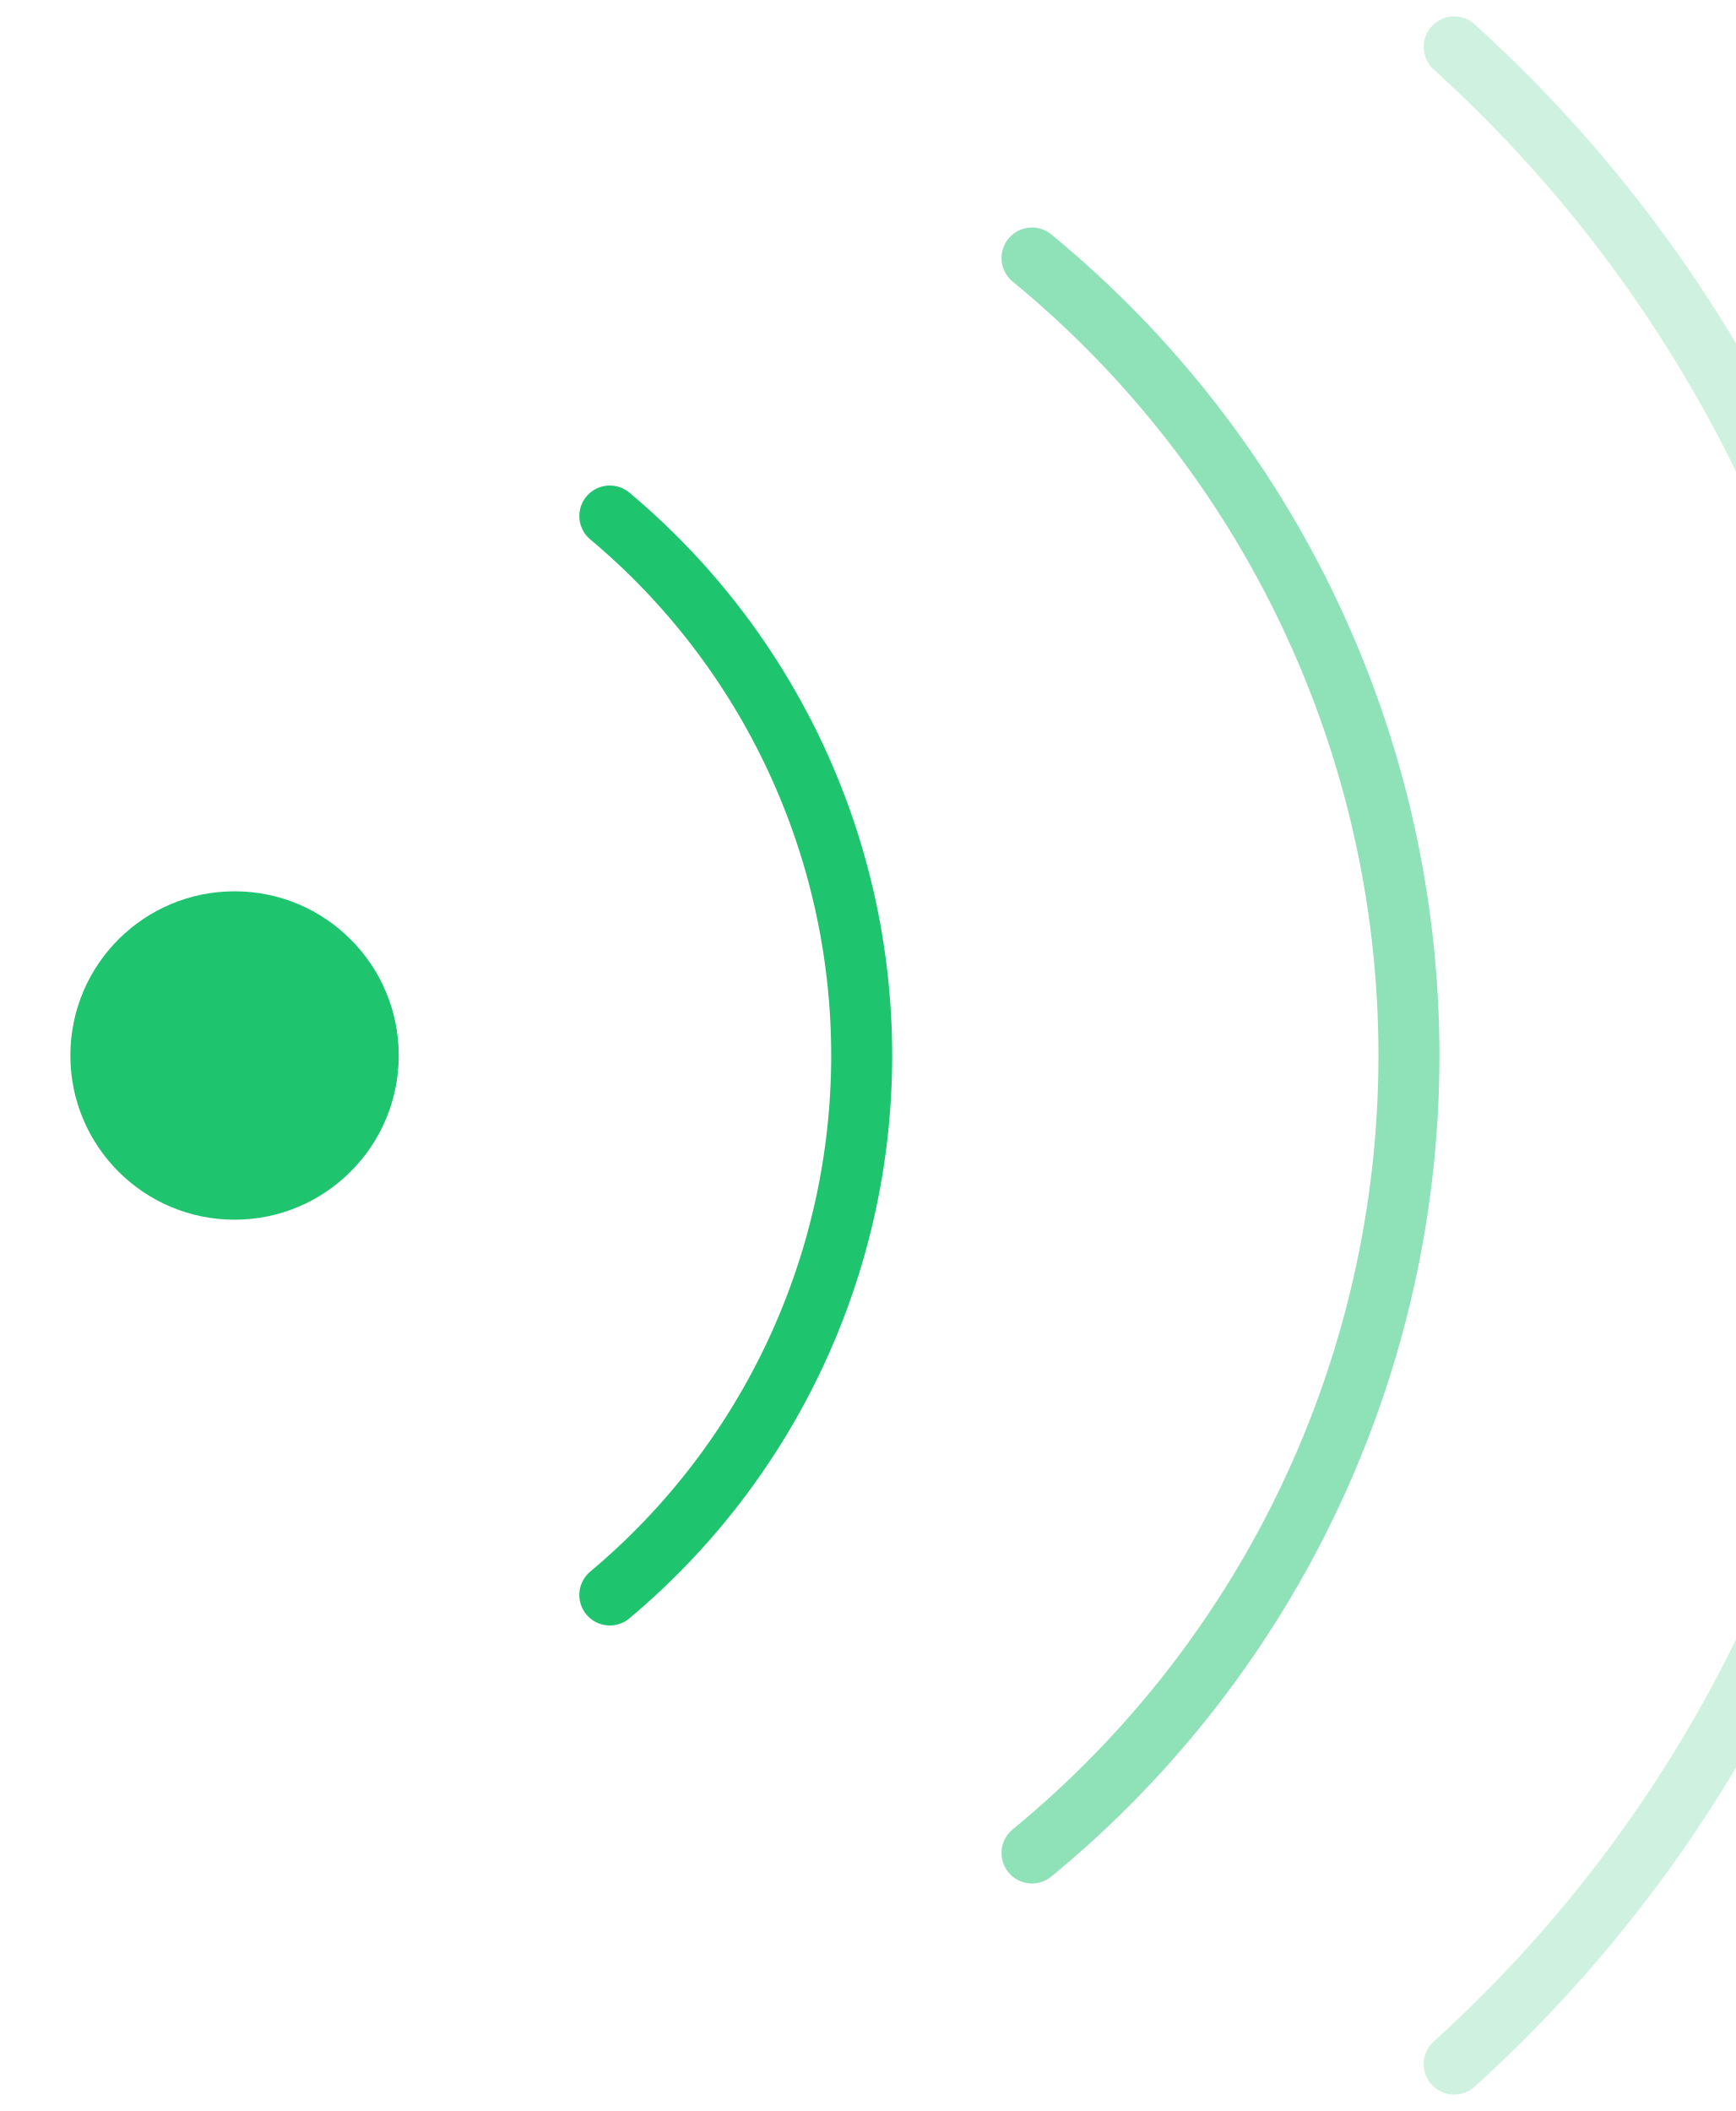
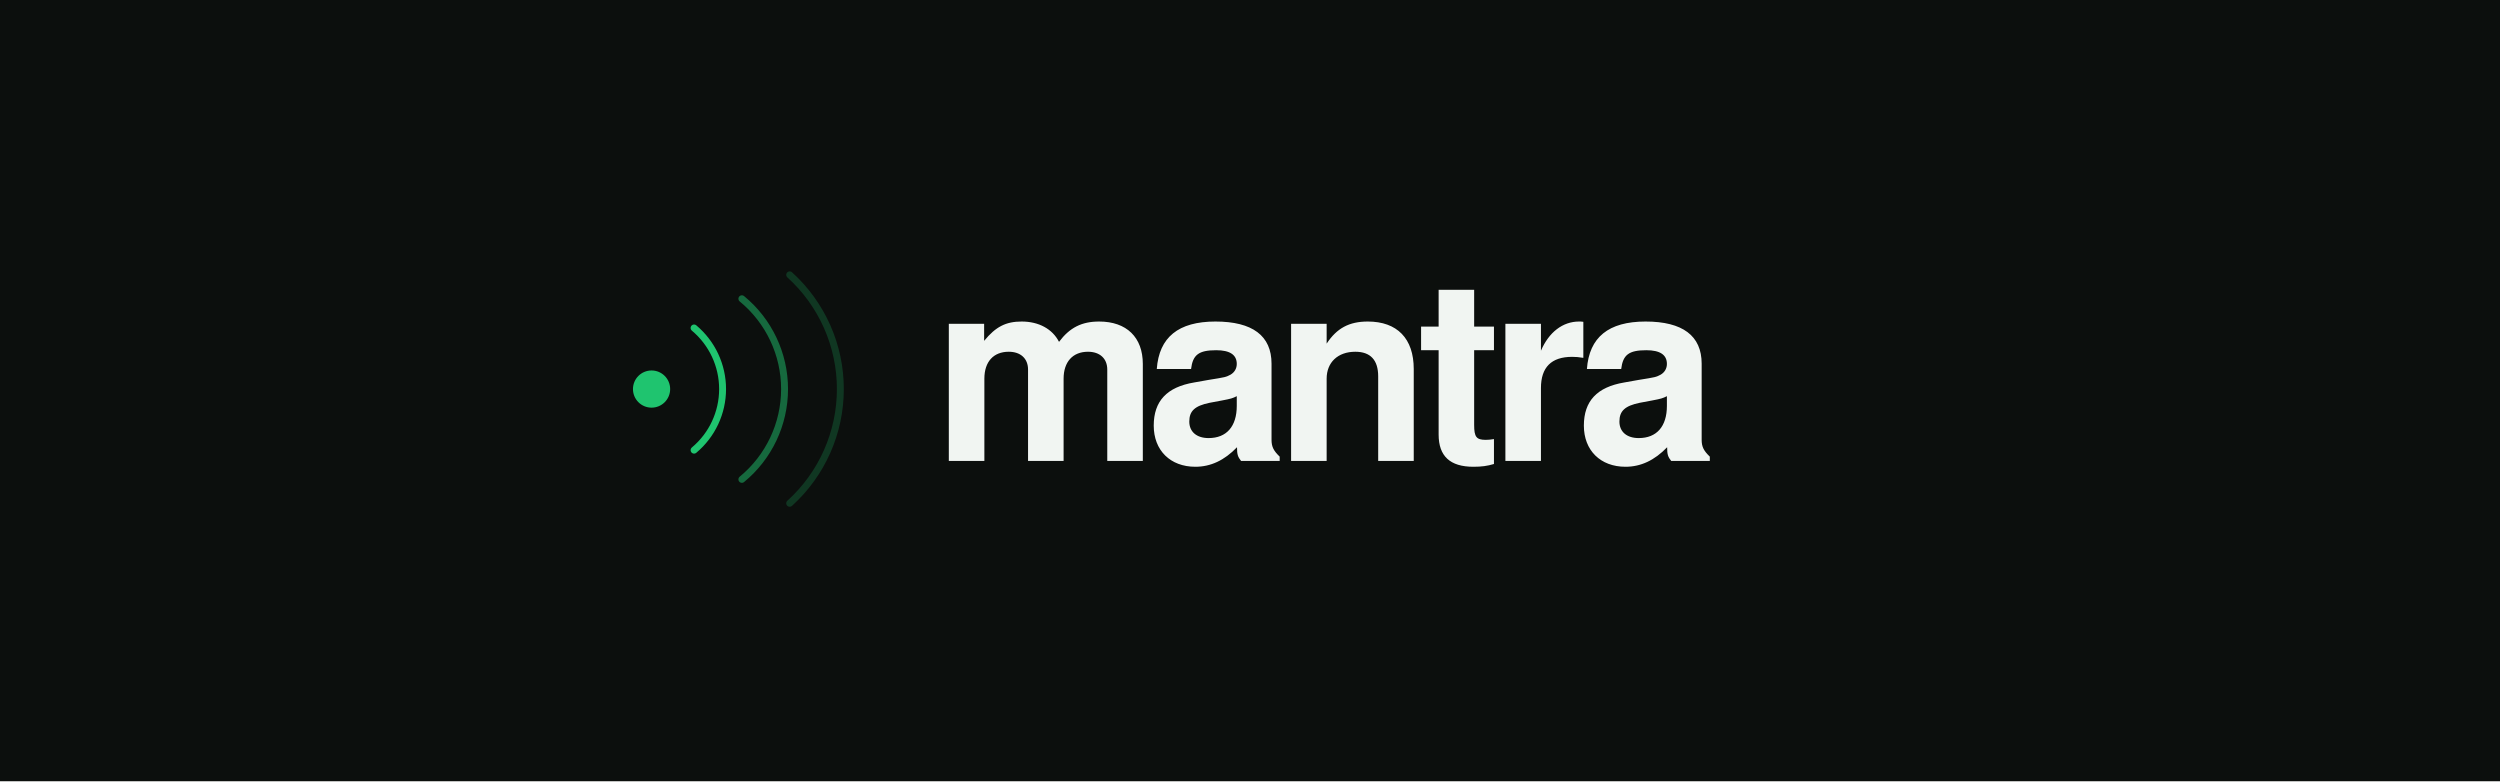
- <svg xmlns="http://www.w3.org/2000/svg" width="74" height="90" viewBox="0 0 74 90" fill="none">
-   <circle cx="10" cy="45" r="7" fill="#1FC46F" />
-   <path d="M26 22 A 30 30 0 0 1 26 68" stroke="#1FC46F" stroke-width="2.6" fill="none" stroke-linecap="round" />
-   <path d="M44 11 A 44 44 0 0 1 44 79" stroke="#1FC46F" stroke-width="2.6" fill="none" stroke-linecap="round" opacity="0.5" />
-   <path d="M62 2 A 58 58 0 0 1 62 88" stroke="#1FC46F" stroke-width="2.6" fill="none" stroke-linecap="round" opacity="0.22" />
+ <svg xmlns="http://www.w3.org/2000/svg" width="1280" height="400" viewBox="0 0 1280 400" fill="none">
+   <rect width="1280" height="400" fill="#0C0F0D" />
+   <g transform="translate(320 138) scale(1.36)">
+     <circle cx="10" cy="45" r="7" fill="#1FC46F" />
+     <path d="M26 22 A 30 30 0 0 1 26 68" stroke="#1FC46F" stroke-width="2.6" fill="none" stroke-linecap="round" />
+     <path d="M44 11 A 44 44 0 0 1 44 79" stroke="#1FC46F" stroke-width="2.6" fill="none" stroke-linecap="round" opacity="0.5" />
+     <path d="M62 2 A 58 58 0 0 1 62 88" stroke="#1FC46F" stroke-width="2.6" fill="none" stroke-linecap="round" opacity="0.22" />
+   </g>
+   <text x="478" y="236" font-family="Archivo, 'Archivo Black', Helvetica, Arial, sans-serif" font-weight="800" font-size="130" letter-spacing="-6.5" fill="#F1F5F2">mantra</text>
</svg>
